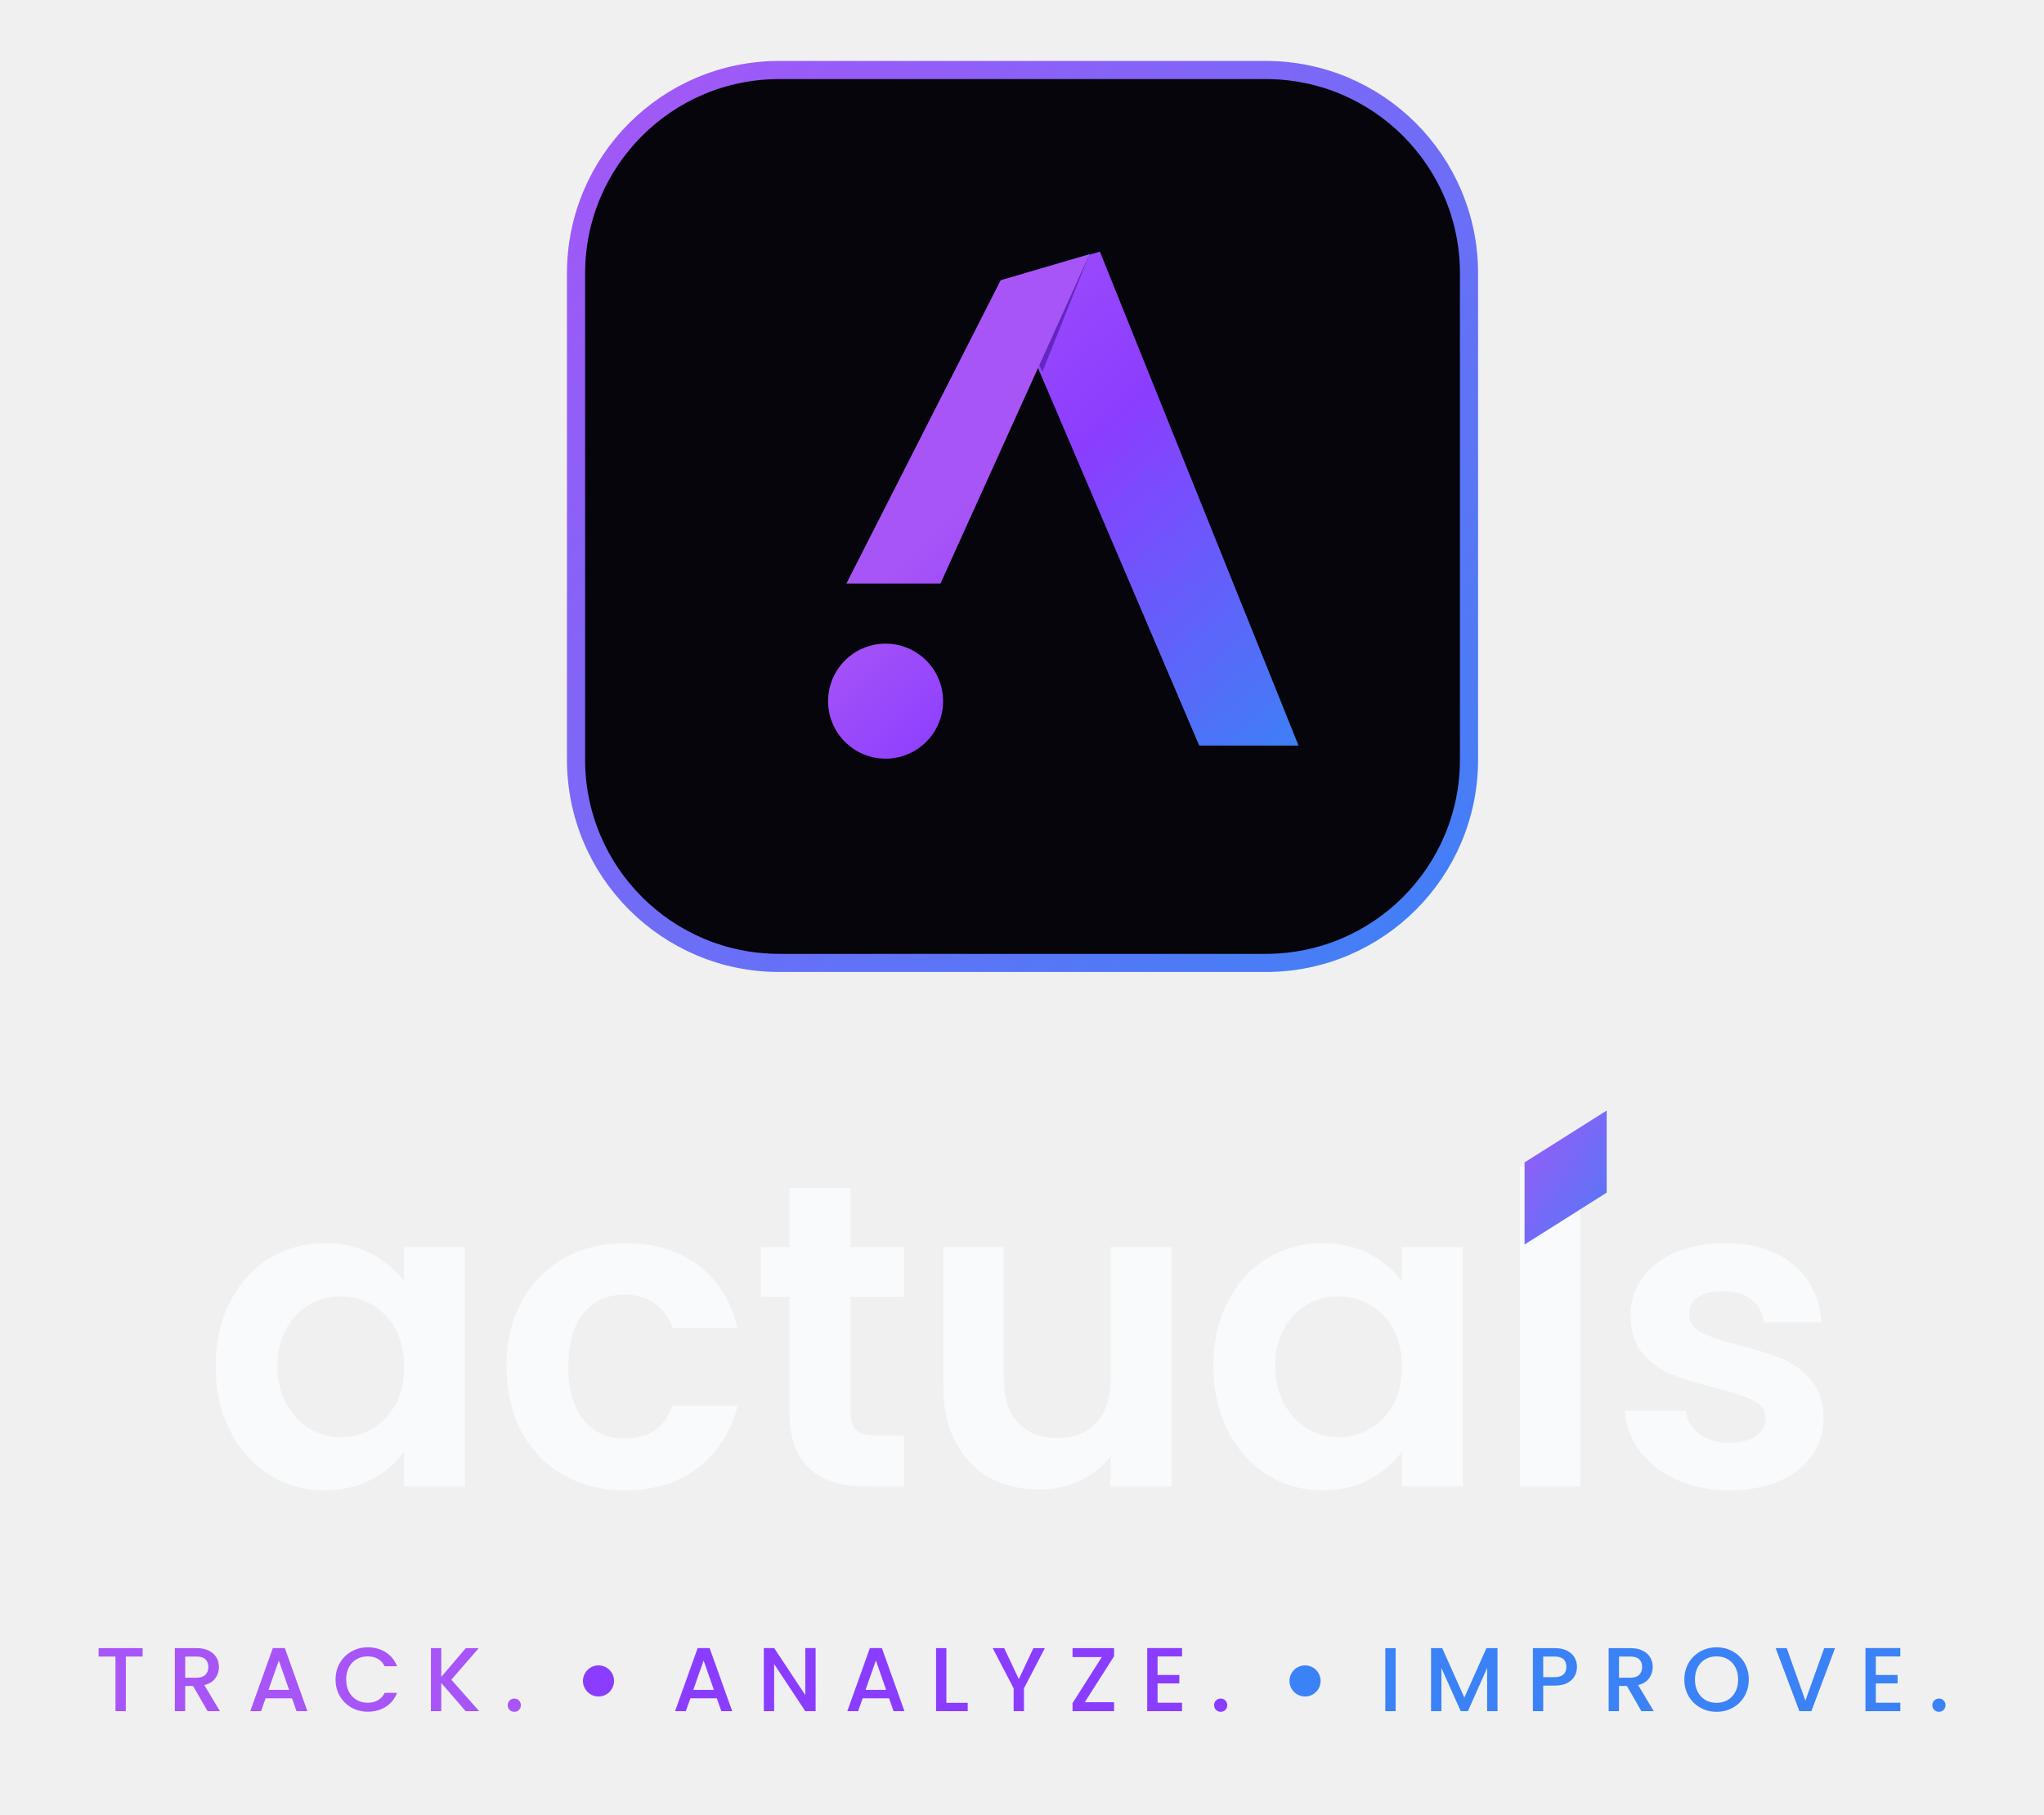
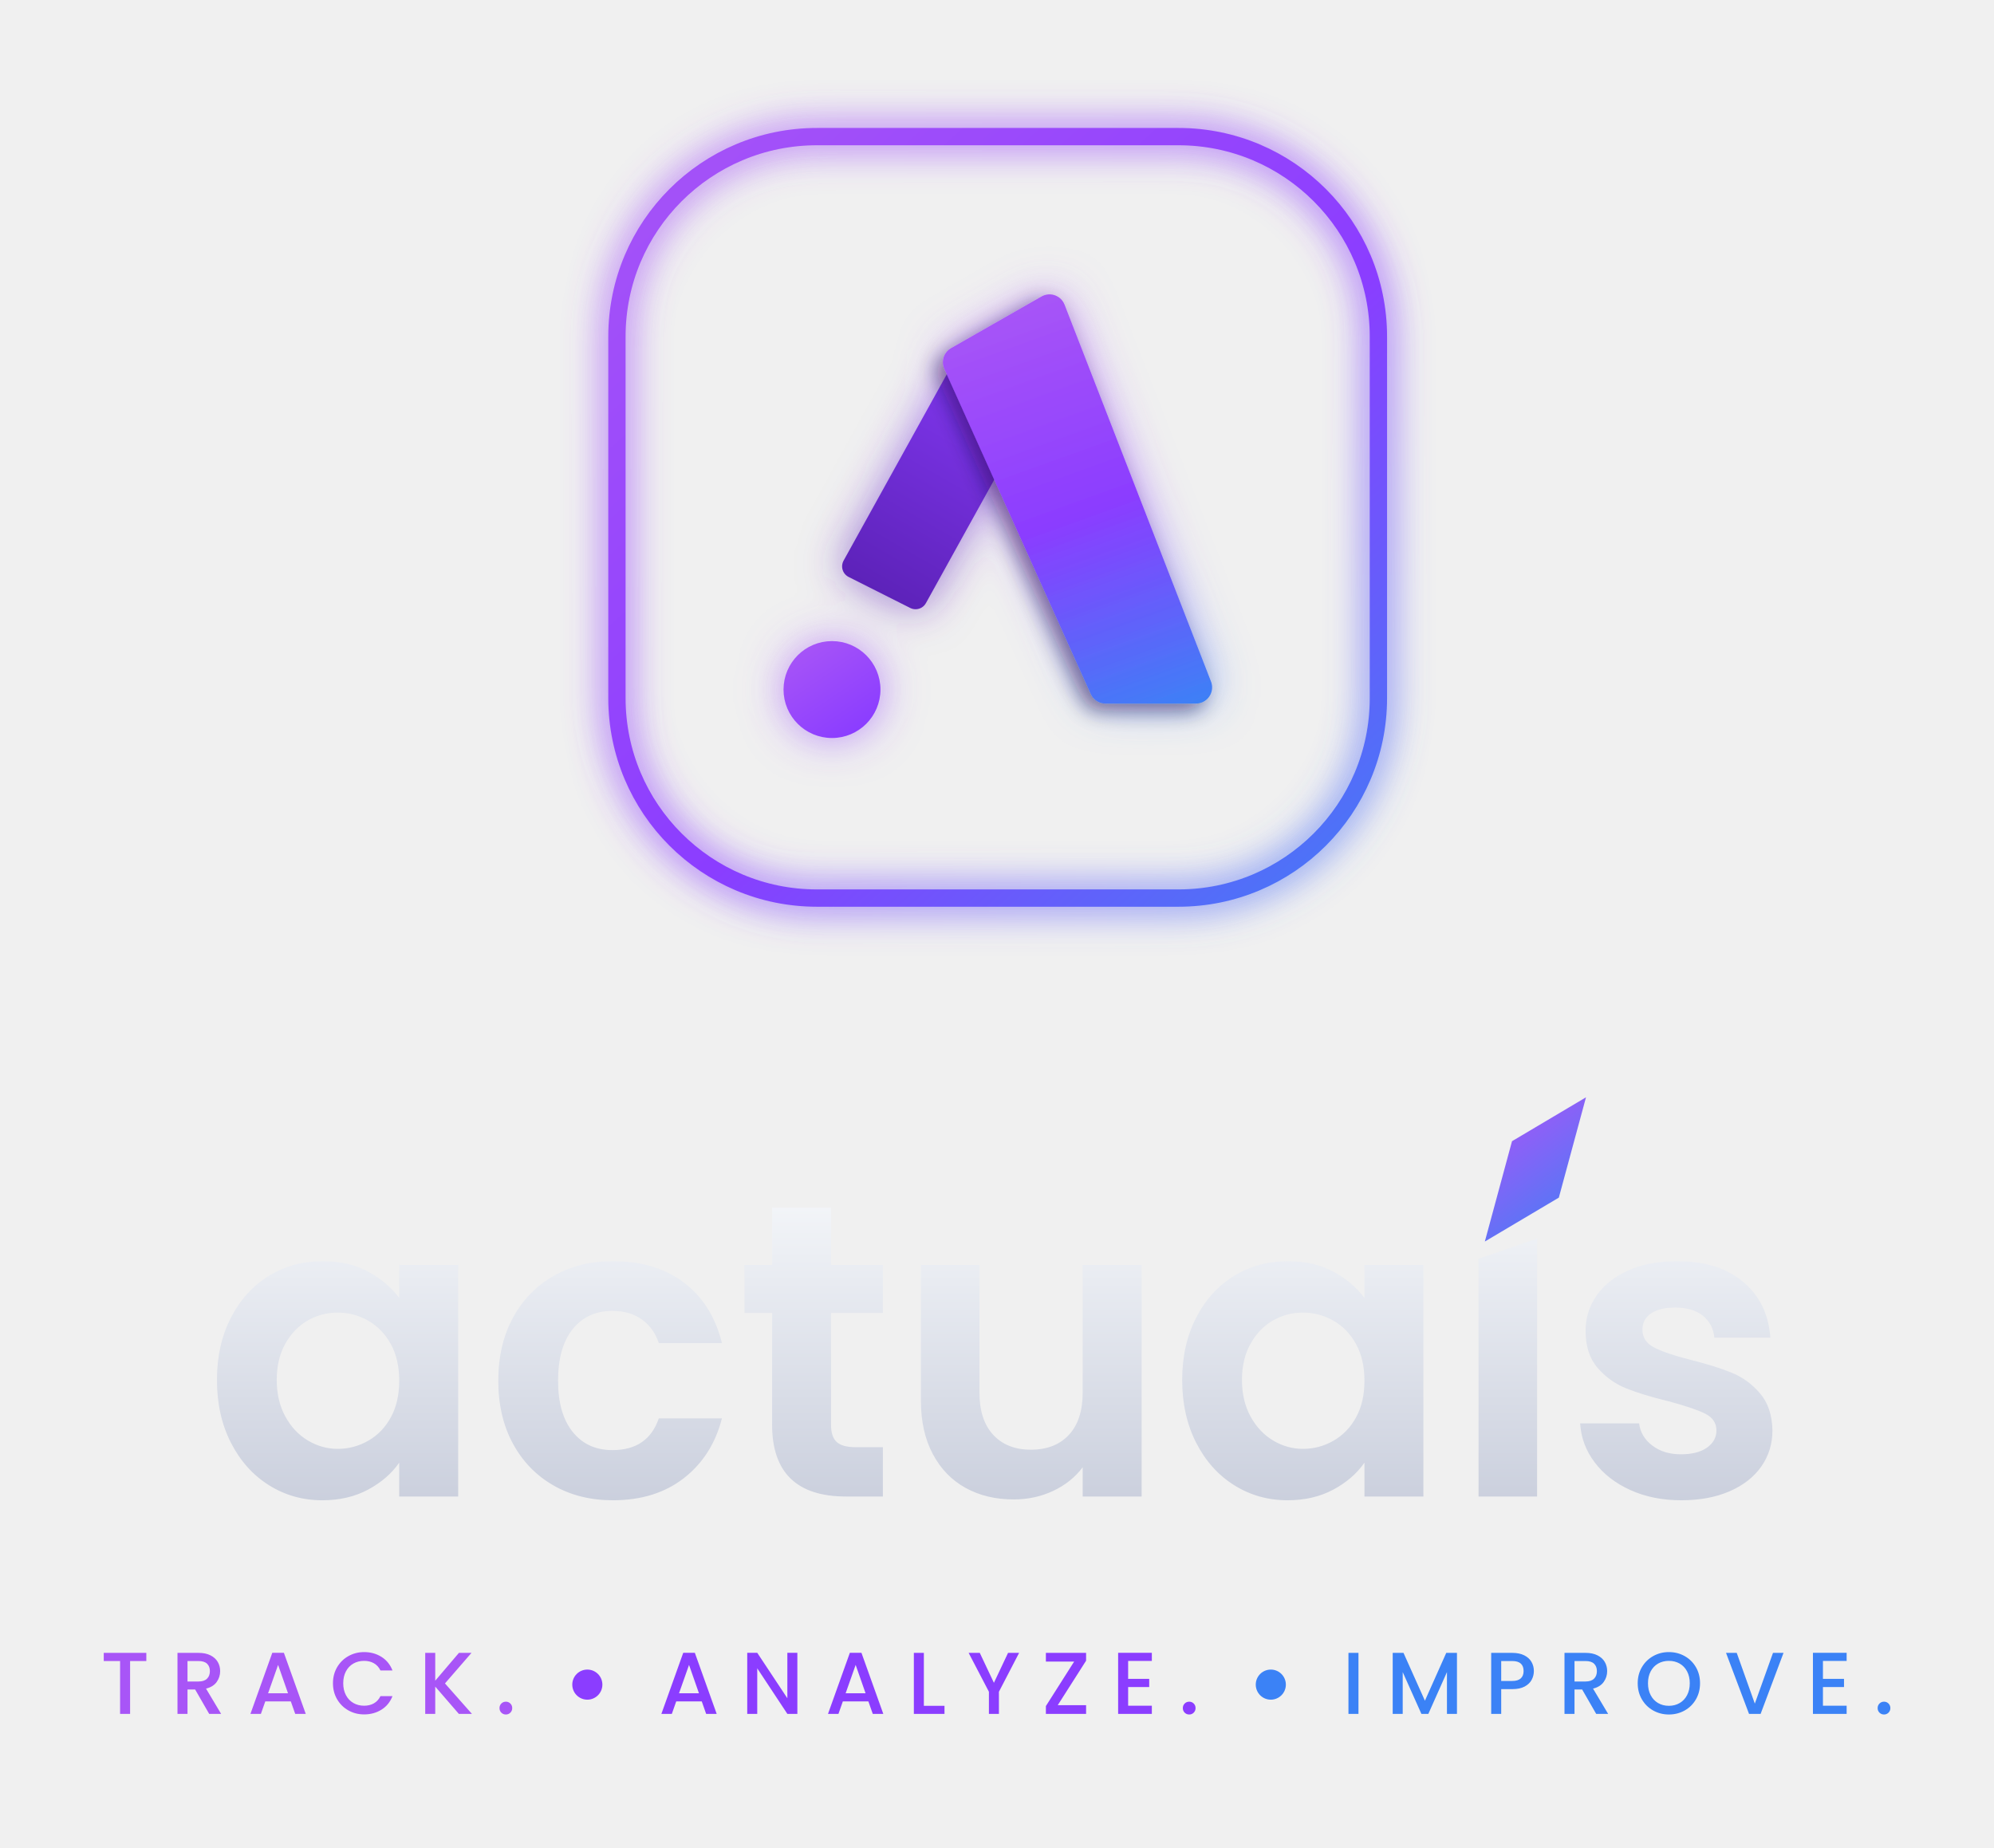
- <svg xmlns="http://www.w3.org/2000/svg" viewBox="-10 -12 473 420">
+ <svg xmlns="http://www.w3.org/2000/svg" viewBox="-12 -6 477 442">
  <defs>
-     <linearGradient id="fdxlegs" x1="120" y1="60" x2="470" y2="450" gradientUnits="userSpaceOnUse">
+     <linearGradient id="fdfront" x1="300" y1="60" x2="440" y2="450" gradientUnits="userSpaceOnUse">
      <stop offset="0" stop-color="#A855F7" />
-       <stop offset="0.45" stop-color="#8B3DFF" />
+       <stop offset="0.5" stop-color="#8B3DFF" />
      <stop offset="1" stop-color="#3B82F6" />
    </linearGradient>
-     <linearGradient id="fdxdot" x1="104" y1="356" x2="196" y2="452" gradientUnits="userSpaceOnUse">
+     <linearGradient id="fdback" x1="290" y1="80" x2="140" y2="340" gradientUnits="userSpaceOnUse">
+       <stop offset="0" stop-color="#8B3DFF" />
+       <stop offset="1" stop-color="#5B21B6" />
+     </linearGradient>
+     <linearGradient id="fddotg" x1="95" y1="375" x2="150" y2="455" gradientUnits="userSpaceOnUse">
      <stop offset="0" stop-color="#A855F7" />
      <stop offset="1" stop-color="#8B3DFF" />
    </linearGradient>
-     <linearGradient id="fdxring" x1="0" y1="0" x2="512" y2="512" gradientUnits="userSpaceOnUse">
+     <filter id="fdfold" x="-40%" y="-40%" width="180%" height="180%">
+       <feDropShadow dx="-7" dy="7" stdDeviation="9" flood-color="#1B0A3C" flood-opacity="0.45" />
+     </filter>
+     <filter id="fdsoft" x="-60%" y="-60%" width="220%" height="220%">
+       <feGaussianBlur stdDeviation="20" />
+     </filter>
+     <linearGradient id="fdring" x1="60" y1="40" x2="460" y2="480" gradientUnits="userSpaceOnUse">
+       <stop offset="0" stop-color="#A855F7" />
+       <stop offset="0.55" stop-color="#8B3DFF" />
+       <stop offset="1" stop-color="#3B82F6" />
+     </linearGradient>
+     <linearGradient id="fdflag" x1="307" y1="-92" x2="331" y2="-60" gradientUnits="userSpaceOnUse">
      <stop offset="0" stop-color="#A855F7" />
      <stop offset="1" stop-color="#3B82F6" />
    </linearGradient>
+     <linearGradient id="fdink" x1="0" y1="-80" x2="0" y2="4" gradientUnits="userSpaceOnUse">
+       <stop offset="0" stop-color="#F8FAFC" />
+       <stop offset="1" stop-color="#C9CEDC" />
+     </linearGradient>
+     <mask id="fdcut">
+       <rect x="-20" y="-120" width="440" height="160" fill="white" />
+       <path d="M302.6 -56.0 L322.8 -63.0 L322.8 -120 L302.6 -120 Z" fill="black" />
+     </mask>
+     <filter id="fdglr" x="-30%" y="-30%" width="160%" height="160%">
+       <feGaussianBlur stdDeviation="10" />
+     </filter>
  </defs>
-   <defs>
-     <linearGradient id="fdlegs" x1="120" y1="60" x2="470" y2="450" gradientUnits="userSpaceOnUse">
-       <stop offset="0" stop-color="#A855F7" />
-       <stop offset="0.45" stop-color="#8B3DFF" />
-       <stop offset="1" stop-color="#3B82F6" />
-     </linearGradient>
-     <linearGradient id="fddot" x1="104" y1="356" x2="196" y2="452" gradientUnits="userSpaceOnUse">
-       <stop offset="0" stop-color="#A855F7" />
-       <stop offset="1" stop-color="#8B3DFF" />
-     </linearGradient>
-     <linearGradient id="fdring" x1="0" y1="0" x2="512" y2="512" gradientUnits="userSpaceOnUse">
-       <stop offset="0" stop-color="#A855F7" />
-       <stop offset="1" stop-color="#3B82F6" />
-     </linearGradient>
-   </defs>
-   <defs>
-     <linearGradient id="fdn3" x1="298" y1="-85" x2="338" y2="-58" gradientUnits="userSpaceOnUse">
-       <stop offset="0" stop-color="#A855F7" />
-       <stop offset="1" stop-color="#3B82F6" />
-     </linearGradient>
-   </defs>
-   <g transform="translate(119.1,0) scale(0.42)">
-     <rect x="10" y="10" width="492" height="492" rx="112" fill="#05050B" />
-     <rect x="10" y="10" width="492" height="492" rx="112" fill="none" stroke="url(#fdring)" stroke-width="10" />
-     <g transform="translate(74,64) scale(0.72)">
+   <g transform="translate(108.9,0) scale(0.46)">
+     <rect x="58" y="58" width="396" height="396" rx="104" fill="none" stroke="url(#fdring)" stroke-width="12" filter="url(#fdglr)" opacity="0.85" />
+     <rect x="58" y="58" width="396" height="396" rx="104" fill="none" stroke="url(#fdring)" stroke-width="9" />
+     <g transform="translate(106,107) scale(0.56)">
+       <g filter="url(#fdsoft)" opacity="0.6">
+         <path d="M237.4 125.6 L294.6 154.4 L191.6 340.4 L134.4 311.6 Z" fill="url(#fdback)" stroke="url(#fdback)" stroke-width="22" stroke-linejoin="round" />
+         <circle cx="114" cy="426" r="42" fill="url(#fddotg)" stroke="url(#fddotg)" stroke-width="6" />
+         <path d="M232 122 L316 74 L452 424 L368 424 Z" fill="url(#fdfront)" stroke="url(#fdfront)" stroke-width="30" stroke-linejoin="round" />
+       </g>
      <g>
-         <path d="M236 86 L312 64 L464 442 L388 442 Z" fill="url(#fdxlegs)" />
-         <path d="M236 86 L304 66 L268 156 Z" fill="#5B21B6" opacity="0.85" />
-         <path d="M236 86 L304 66 L190 318 L118 318 Z" fill="url(#fdxdot)" />
-         <circle cx="148" cy="408" r="44" fill="url(#fdxdot)" />
+         <path d="M237.4 125.6 L294.6 154.4 L191.6 340.4 L134.4 311.6 Z" fill="url(#fdback)" stroke="url(#fdback)" stroke-width="22" stroke-linejoin="round" />
+         <circle cx="114" cy="426" r="42" fill="url(#fddotg)" stroke="url(#fddotg)" stroke-width="6" />
+         <g filter="url(#fdfold)">
+           <path d="M232 122 L316 74 L452 424 L368 424 Z" fill="url(#fdfront)" stroke="url(#fdfront)" stroke-width="30" stroke-linejoin="round" />
+         </g>
      </g>
    </g>
  </g>
-   <g transform="translate(36.6,332)">
-     <path d="M28.6 -56.3Q34.8 -56.3 39.45 -53.8Q44.1 -51.3 46.9 -47.5V-55.4H61.0V0.0H46.9V-8.1Q44.2 -4.2 39.45 -1.65Q34.7 0.9 28.5 0.9Q21.5 0.9 15.75 -2.7Q10.0 -6.3 6.65 -12.85Q3.3 -19.4 3.3 -27.9Q3.3 -36.3 6.65 -42.8Q10.0 -49.3 15.75 -52.8Q21.5 -56.3 28.6 -56.3ZM32.2 -44.0Q28.3 -44.0 25.0 -42.1Q21.7 -40.2 19.65 -36.55Q17.6 -32.9 17.6 -27.9Q17.6 -22.9 19.65 -19.15Q21.7 -15.4 25.05 -13.4Q28.4 -11.4 32.2 -11.4Q36.1 -11.4 39.5 -13.35Q42.9 -15.3 44.9 -18.95Q46.9 -22.6 46.9 -27.7Q46.9 -32.8 44.9 -36.45Q42.9 -40.1 39.5 -42.05Q36.1 -44.0 32.2 -44.0Z M98.0 -56.3Q108.3 -56.3 115.05 -51.15Q121.8 -46.0 124.1 -36.7H109.0Q107.8 -40.3 104.95 -42.35Q102.1 -44.4 97.9 -44.4Q91.9 -44.4 88.4 -40.05Q84.9 -35.7 84.9 -27.7Q84.9 -19.8 88.4 -15.45Q91.9 -11.1 97.9 -11.1Q106.4 -11.1 109.0 -18.7H124.1Q121.8 -9.7 115.0 -4.4Q108.2 0.9 98.0 0.9Q90.0 0.9 83.8 -2.65Q77.6 -6.2 74.1 -12.65Q70.6 -19.1 70.6 -27.7Q70.6 -36.3 74.1 -42.75Q77.6 -49.2 83.8 -52.75Q90.0 -56.3 98.0 -56.3Z M150.2 -43.9V-17.1Q150.2 -14.3 151.55 -13.05Q152.9 -11.8 156.1 -11.8H162.6V0.0H153.8Q136.1 0.0 136.1 -17.2V-43.9H129.5V-55.4H136.1V-69.1H150.2V-55.4H162.6V-43.9Z M224.5 -55.4V0.0H210.4V-7.0Q207.7 -3.4 203.35 -1.35Q199.0 0.7 193.9 0.7Q187.4 0.7 182.4 -2.05Q177.4 -4.8 174.55 -10.15Q171.7 -15.5 171.7 -22.9V-55.4H185.7V-24.9Q185.7 -18.3 189.0 -14.75Q192.3 -11.2 198.0 -11.2Q203.8 -11.2 207.1 -14.75Q210.4 -18.3 210.4 -24.9V-55.4Z M259.5 -56.3Q265.7 -56.3 270.35 -53.8Q275 -51.3 277.8 -47.5V-55.4H291.9V0.0H277.8V-8.1Q275.1 -4.2 270.35 -1.65Q265.6 0.9 259.4 0.9Q252.4 0.9 246.65 -2.7Q240.9 -6.3 237.55 -12.85Q234.2 -19.4 234.2 -27.9Q234.2 -36.3 237.55 -42.8Q240.9 -49.3 246.65 -52.8Q252.4 -56.3 259.5 -56.3ZM263.1 -44.0Q259.2 -44.0 255.9 -42.1Q252.6 -40.2 250.55 -36.55Q248.5 -32.9 248.5 -27.9Q248.5 -22.9 250.55 -19.15Q252.6 -15.4 255.95 -13.4Q259.3 -11.4 263.1 -11.4Q267 -11.4 270.4 -13.35Q273.8 -15.3 275.8 -18.95Q277.8 -22.6 277.8 -27.7Q277.8 -32.8 275.8 -36.45Q273.8 -40.1 270.4 -42.05Q267 -44.0 263.1 -44.0Z M319.1 -74.0V0.0H305.1V-74.0Z M329.4 -17.5H343.5Q343.9 -14.3 346.65 -12.2Q349.4 -10.1 353.5 -10.1Q357.5 -10.1 359.75 -11.7Q362 -13.3 362 -15.8Q362 -18.5 359.25 -19.85Q356.5 -21.2 350.5 -22.8Q344.3 -24.3 340.35 -25.9Q336.4 -27.5 333.55 -30.8Q330.7 -34.1 330.7 -39.7Q330.7 -44.3 333.35 -48.1Q336 -51.9 340.95 -54.1Q345.9 -56.3 352.6 -56.3Q362.5 -56.3 368.4 -51.35Q374.3 -46.4 374.9 -38.0H361.5Q361.2 -41.3 358.75 -43.25Q356.3 -45.2 352.2 -45.2Q348.4 -45.2 346.35 -43.8Q344.3 -42.4 344.3 -39.9Q344.3 -37.1 347.1 -35.65Q349.9 -34.2 355.8 -32.7Q361.8 -31.2 365.7 -29.6Q369.6 -28.0 372.45 -24.65Q375.3 -21.3 375.4 -15.8Q375.4 -11.0 372.75 -7.2Q370.1 -3.4 365.15 -1.25Q360.2 0.9 353.6 0.9Q346.8 0.9 341.4 -1.55Q336 -4.0 332.85 -8.2Q329.7 -12.4 329.4 -17.5Z" fill="#F8FAFC" />
-     <path d="M306.2 -56 L306.2 -75 L325.2 -87 L325.2 -68 Z" fill="url(#fdn3)" />
+   <g transform="translate(36.6,352)">
+     <path d="M28.6 -56.3Q34.8 -56.3 39.45 -53.8Q44.1 -51.3 46.9 -47.5V-55.4H61.0V0.0H46.9V-8.1Q44.2 -4.2 39.45 -1.65Q34.7 0.9 28.5 0.9Q21.5 0.9 15.75 -2.7Q10.0 -6.3 6.65 -12.85Q3.3 -19.4 3.3 -27.9Q3.3 -36.3 6.65 -42.8Q10.0 -49.3 15.75 -52.8Q21.5 -56.3 28.6 -56.3ZM32.2 -44.0Q28.3 -44.0 25.0 -42.1Q21.7 -40.2 19.65 -36.55Q17.6 -32.9 17.6 -27.9Q17.6 -22.9 19.65 -19.15Q21.7 -15.4 25.05 -13.4Q28.4 -11.4 32.2 -11.4Q36.1 -11.4 39.5 -13.35Q42.9 -15.3 44.9 -18.95Q46.9 -22.6 46.9 -27.7Q46.9 -32.8 44.9 -36.45Q42.9 -40.1 39.5 -42.05Q36.1 -44.0 32.2 -44.0Z M98.0 -56.3Q108.3 -56.3 115.05 -51.15Q121.8 -46.0 124.1 -36.7H109.0Q107.8 -40.3 104.95 -42.35Q102.1 -44.4 97.9 -44.4Q91.9 -44.4 88.4 -40.05Q84.9 -35.7 84.9 -27.7Q84.9 -19.8 88.4 -15.45Q91.9 -11.1 97.9 -11.1Q106.4 -11.1 109.0 -18.7H124.1Q121.8 -9.7 115.0 -4.4Q108.2 0.9 98.0 0.9Q90.0 0.9 83.8 -2.65Q77.6 -6.2 74.1 -12.65Q70.6 -19.1 70.6 -27.7Q70.6 -36.3 74.1 -42.75Q77.6 -49.2 83.8 -52.75Q90.0 -56.3 98.0 -56.3Z M150.2 -43.9V-17.1Q150.2 -14.3 151.55 -13.05Q152.9 -11.8 156.1 -11.8H162.6V0.0H153.8Q136.1 0.0 136.1 -17.2V-43.9H129.5V-55.4H136.1V-69.1H150.2V-55.4H162.6V-43.9Z M224.5 -55.4V0.0H210.4V-7.0Q207.7 -3.4 203.35 -1.35Q199.0 0.7 193.9 0.7Q187.4 0.7 182.4 -2.05Q177.4 -4.8 174.55 -10.15Q171.7 -15.5 171.7 -22.9V-55.4H185.7V-24.9Q185.7 -18.3 189.0 -14.75Q192.3 -11.2 198.0 -11.2Q203.8 -11.2 207.1 -14.75Q210.4 -18.3 210.4 -24.9V-55.4Z M259.5 -56.3Q265.7 -56.3 270.35 -53.8Q275 -51.3 277.8 -47.5V-55.4H291.9V0.0H277.8V-8.1Q275.1 -4.2 270.35 -1.65Q265.6 0.9 259.4 0.9Q252.4 0.9 246.65 -2.7Q240.9 -6.3 237.55 -12.85Q234.2 -19.4 234.2 -27.9Q234.2 -36.3 237.55 -42.8Q240.9 -49.3 246.65 -52.8Q252.4 -56.3 259.5 -56.3ZM263.1 -44.0Q259.2 -44.0 255.9 -42.1Q252.6 -40.2 250.55 -36.55Q248.5 -32.9 248.5 -27.9Q248.5 -22.9 250.55 -19.15Q252.6 -15.4 255.95 -13.4Q259.3 -11.4 263.1 -11.4Q267 -11.4 270.4 -13.35Q273.8 -15.3 275.8 -18.95Q277.8 -22.6 277.8 -27.7Q277.8 -32.8 275.8 -36.45Q273.8 -40.1 270.4 -42.05Q267 -44.0 263.1 -44.0Z M319.1 -74.0V0.0H305.1V-74.0Z M329.4 -17.5H343.5Q343.9 -14.3 346.65 -12.2Q349.4 -10.1 353.5 -10.1Q357.5 -10.1 359.75 -11.7Q362 -13.3 362 -15.8Q362 -18.5 359.25 -19.85Q356.5 -21.2 350.5 -22.8Q344.3 -24.3 340.35 -25.9Q336.4 -27.5 333.55 -30.8Q330.7 -34.1 330.7 -39.7Q330.7 -44.3 333.35 -48.1Q336 -51.9 340.95 -54.1Q345.9 -56.3 352.6 -56.3Q362.5 -56.3 368.4 -51.35Q374.3 -46.4 374.9 -38.0H361.5Q361.2 -41.3 358.75 -43.25Q356.3 -45.2 352.2 -45.2Q348.4 -45.2 346.35 -43.8Q344.3 -42.4 344.3 -39.9Q344.3 -37.1 347.1 -35.65Q349.9 -34.2 355.8 -32.7Q361.8 -31.2 365.7 -29.6Q369.6 -28.0 372.45 -24.65Q375.3 -21.3 375.4 -15.8Q375.4 -11.0 372.75 -7.2Q370.1 -3.4 365.15 -1.25Q360.2 0.9 353.6 0.9Q346.8 0.9 341.4 -1.55Q336 -4.0 332.85 -8.2Q329.7 -12.4 329.4 -17.5Z" fill="url(#fdink)" mask="url(#fdcut)" />
+     <path d="M306.6 -61.0 L324.3 -71.5 L330.8 -95.5 L313.1 -85.0 Z" fill="url(#fdflag)" />
  </g>
-   <g transform="translate(12.0,384)">
+   <g transform="translate(12.0,404)">
    <path d="M11.004 -14.595V-12.642H7.119V0.0H4.725V-12.642H0.819V-14.595Z M26.04 0.0 22.68 -5.838H20.853V0.0H18.459V-14.595H23.499Q25.179 -14.595 26.345 -14.007Q27.51 -13.419 28.087 -12.432Q28.665 -11.445 28.665 -10.227Q28.665 -8.799 27.835 -7.634Q27.006 -6.468 25.284 -6.048L28.896 0.0ZM20.853 -7.749H23.499Q24.843 -7.749 25.526 -8.421Q26.208 -9.093 26.208 -10.227Q26.208 -11.361 25.536 -12.002Q24.864 -12.642 23.499 -12.642H20.853Z M45.57 -2.982H39.459L38.409 0.0H35.91L41.139 -14.616H43.911L49.14 0.0H46.62ZM44.898 -4.935 42.525 -11.718 40.131 -4.935Z M63.105 -14.784Q65.436 -14.784 67.252 -13.64Q69.069 -12.495 69.888 -10.395H67.011Q66.444 -11.55 65.436 -12.117Q64.428 -12.684 63.105 -12.684Q61.656 -12.684 60.522 -12.033Q59.388 -11.382 58.748 -10.164Q58.107 -8.946 58.107 -7.329Q58.107 -5.712 58.748 -4.494Q59.388 -3.276 60.522 -2.615Q61.656 -1.953 63.105 -1.953Q64.428 -1.953 65.436 -2.52Q66.444 -3.087 67.011 -4.242H69.888Q69.069 -2.142 67.252 -1.008Q65.436 0.126 63.105 0.126Q61.047 0.126 59.346 -0.83Q57.645 -1.785 56.647 -3.486Q55.65 -5.187 55.65 -7.329Q55.65 -9.471 56.647 -11.172Q57.645 -12.873 59.356 -13.829Q61.068 -14.784 63.105 -14.784Z M85.764 0.0 80.115 -6.531V0.0H77.721V-14.595H80.115V-7.938L85.785 -14.595H88.788L82.446 -7.287L88.893 0.0Z M95.487 -1.386Q95.487 -2.037 95.928 -2.478Q96.369 -2.919 97.02 -2.919Q97.65 -2.919 98.091 -2.478Q98.532 -2.037 98.532 -1.386Q98.532 -0.735 98.091 -0.294Q97.65 0.147 97.02 0.147Q96.369 0.147 95.928 -0.294Q95.487 -0.735 95.487 -1.386Z" fill="#A855F7" />
  </g>
-   <circle cx="128.5" cy="377" r="3.6" fill="#8B3DFF" />
-   <g transform="translate(145.5,384)">
+   <circle cx="128.5" cy="397" r="3.6" fill="#8B3DFF" />
+   <g transform="translate(145.5,404)">
    <path d="M10.374 -2.982H4.263L3.213 0.0H0.714L5.943 -14.616H8.715L13.944 0.0H11.424ZM9.702 -4.935 7.329 -11.718 4.935 -4.935Z M33.243 0.0H30.849L23.646 -10.899V0.0H21.252V-14.616H23.646L30.849 -3.738V-14.616H33.243Z M50.232 -2.982H44.121L43.071 0.0H40.572L45.801 -14.616H48.573L53.802 0.0H51.282ZM49.56 -4.935 47.187 -11.718 44.793 -4.935Z M63.504 -1.932H68.439V0.0H61.11V-14.595H63.504Z M86.289 -14.595 81.459 -5.292V0.0H79.065V-5.292L74.214 -14.595H76.881L80.262 -7.434L83.643 -14.595Z M95.529 -2.079H102.312V0.0H92.694V-1.869L99.456 -12.516H92.694V-14.595H102.312V-12.726Z M112.371 -12.663V-8.379H117.411V-6.426H112.371V-1.953H118.041V0.0H109.977V-14.616H118.041V-12.663Z M125.454 -1.386Q125.454 -2.037 125.895 -2.478Q126.336 -2.919 126.987 -2.919Q127.617 -2.919 128.058 -2.478Q128.499 -2.037 128.499 -1.386Q128.499 -0.735 128.058 -0.294Q127.617 0.147 126.987 0.147Q126.336 0.147 125.895 -0.294Q125.454 -0.735 125.454 -1.386Z" fill="#8B3DFF" />
  </g>
-   <circle cx="292.0" cy="377" r="3.6" fill="#3B82F6" />
-   <g transform="translate(309.0,384)">
+   <circle cx="292.0" cy="397" r="3.6" fill="#3B82F6" />
+   <g transform="translate(309.0,404)">
    <path d="M3.969 -14.595V0.0H1.575V-14.595Z M27.531 -14.595V0.0H25.137V-9.996L20.685 0.0H19.026L14.553 -9.996V0.0H12.159V-14.595H14.742L19.866 -3.15L24.969 -14.595Z M40.761 -5.922H38.115V0.0H35.721V-14.595H40.761Q42.441 -14.595 43.607 -14.018Q44.772 -13.44 45.35 -12.453Q45.927 -11.466 45.927 -10.248Q45.927 -9.135 45.402 -8.148Q44.877 -7.161 43.722 -6.542Q42.567 -5.922 40.761 -5.922ZM43.47 -10.248Q43.47 -12.642 40.761 -12.642H38.115V-7.875H40.761Q42.126 -7.875 42.798 -8.495Q43.47 -9.114 43.47 -10.248Z M60.837 0.0 57.477 -5.838H55.65V0.0H53.256V-14.595H58.296Q59.976 -14.595 61.142 -14.007Q62.307 -13.419 62.885 -12.432Q63.462 -11.445 63.462 -10.227Q63.462 -8.799 62.632 -7.634Q61.803 -6.468 60.081 -6.048L63.693 0.0ZM55.65 -7.749H58.296Q59.64 -7.749 60.322 -8.421Q61.005 -9.093 61.005 -10.227Q61.005 -11.361 60.333 -12.002Q59.661 -12.642 58.296 -12.642H55.65Z M70.77 -7.329Q70.77 -9.471 71.767 -11.172Q72.765 -12.873 74.476 -13.829Q76.188 -14.784 78.225 -14.784Q80.283 -14.784 81.994 -13.829Q83.706 -12.873 84.693 -11.172Q85.68 -9.471 85.68 -7.329Q85.68 -5.187 84.693 -3.476Q83.706 -1.764 81.994 -0.808Q80.283 0.147 78.225 0.147Q76.188 0.147 74.476 -0.808Q72.765 -1.764 71.767 -3.476Q70.77 -5.187 70.77 -7.329ZM83.223 -7.329Q83.223 -8.946 82.582 -10.164Q81.942 -11.382 80.808 -12.033Q79.674 -12.684 78.225 -12.684Q76.776 -12.684 75.642 -12.033Q74.508 -11.382 73.867 -10.164Q73.227 -8.946 73.227 -7.329Q73.227 -5.712 73.867 -4.484Q74.508 -3.255 75.642 -2.594Q76.776 -1.932 78.225 -1.932Q79.674 -1.932 80.808 -2.594Q81.942 -3.255 82.582 -4.484Q83.223 -5.712 83.223 -7.329Z M105.651 -14.595 100.17 0.0H97.398L91.896 -14.595H94.458L98.784 -2.457L103.131 -14.595Z M115.08 -12.663V-8.379H120.12V-6.426H115.08V-1.953H120.75V0.0H112.686V-14.616H120.75V-12.663Z M128.163 -1.386Q128.163 -2.037 128.604 -2.478Q129.045 -2.919 129.696 -2.919Q130.326 -2.919 130.767 -2.478Q131.208 -2.037 131.208 -1.386Q131.208 -0.735 130.767 -0.294Q130.326 0.147 129.696 0.147Q129.045 0.147 128.604 -0.294Q128.163 -0.735 128.163 -1.386Z" fill="#3B82F6" />
  </g>
</svg>
